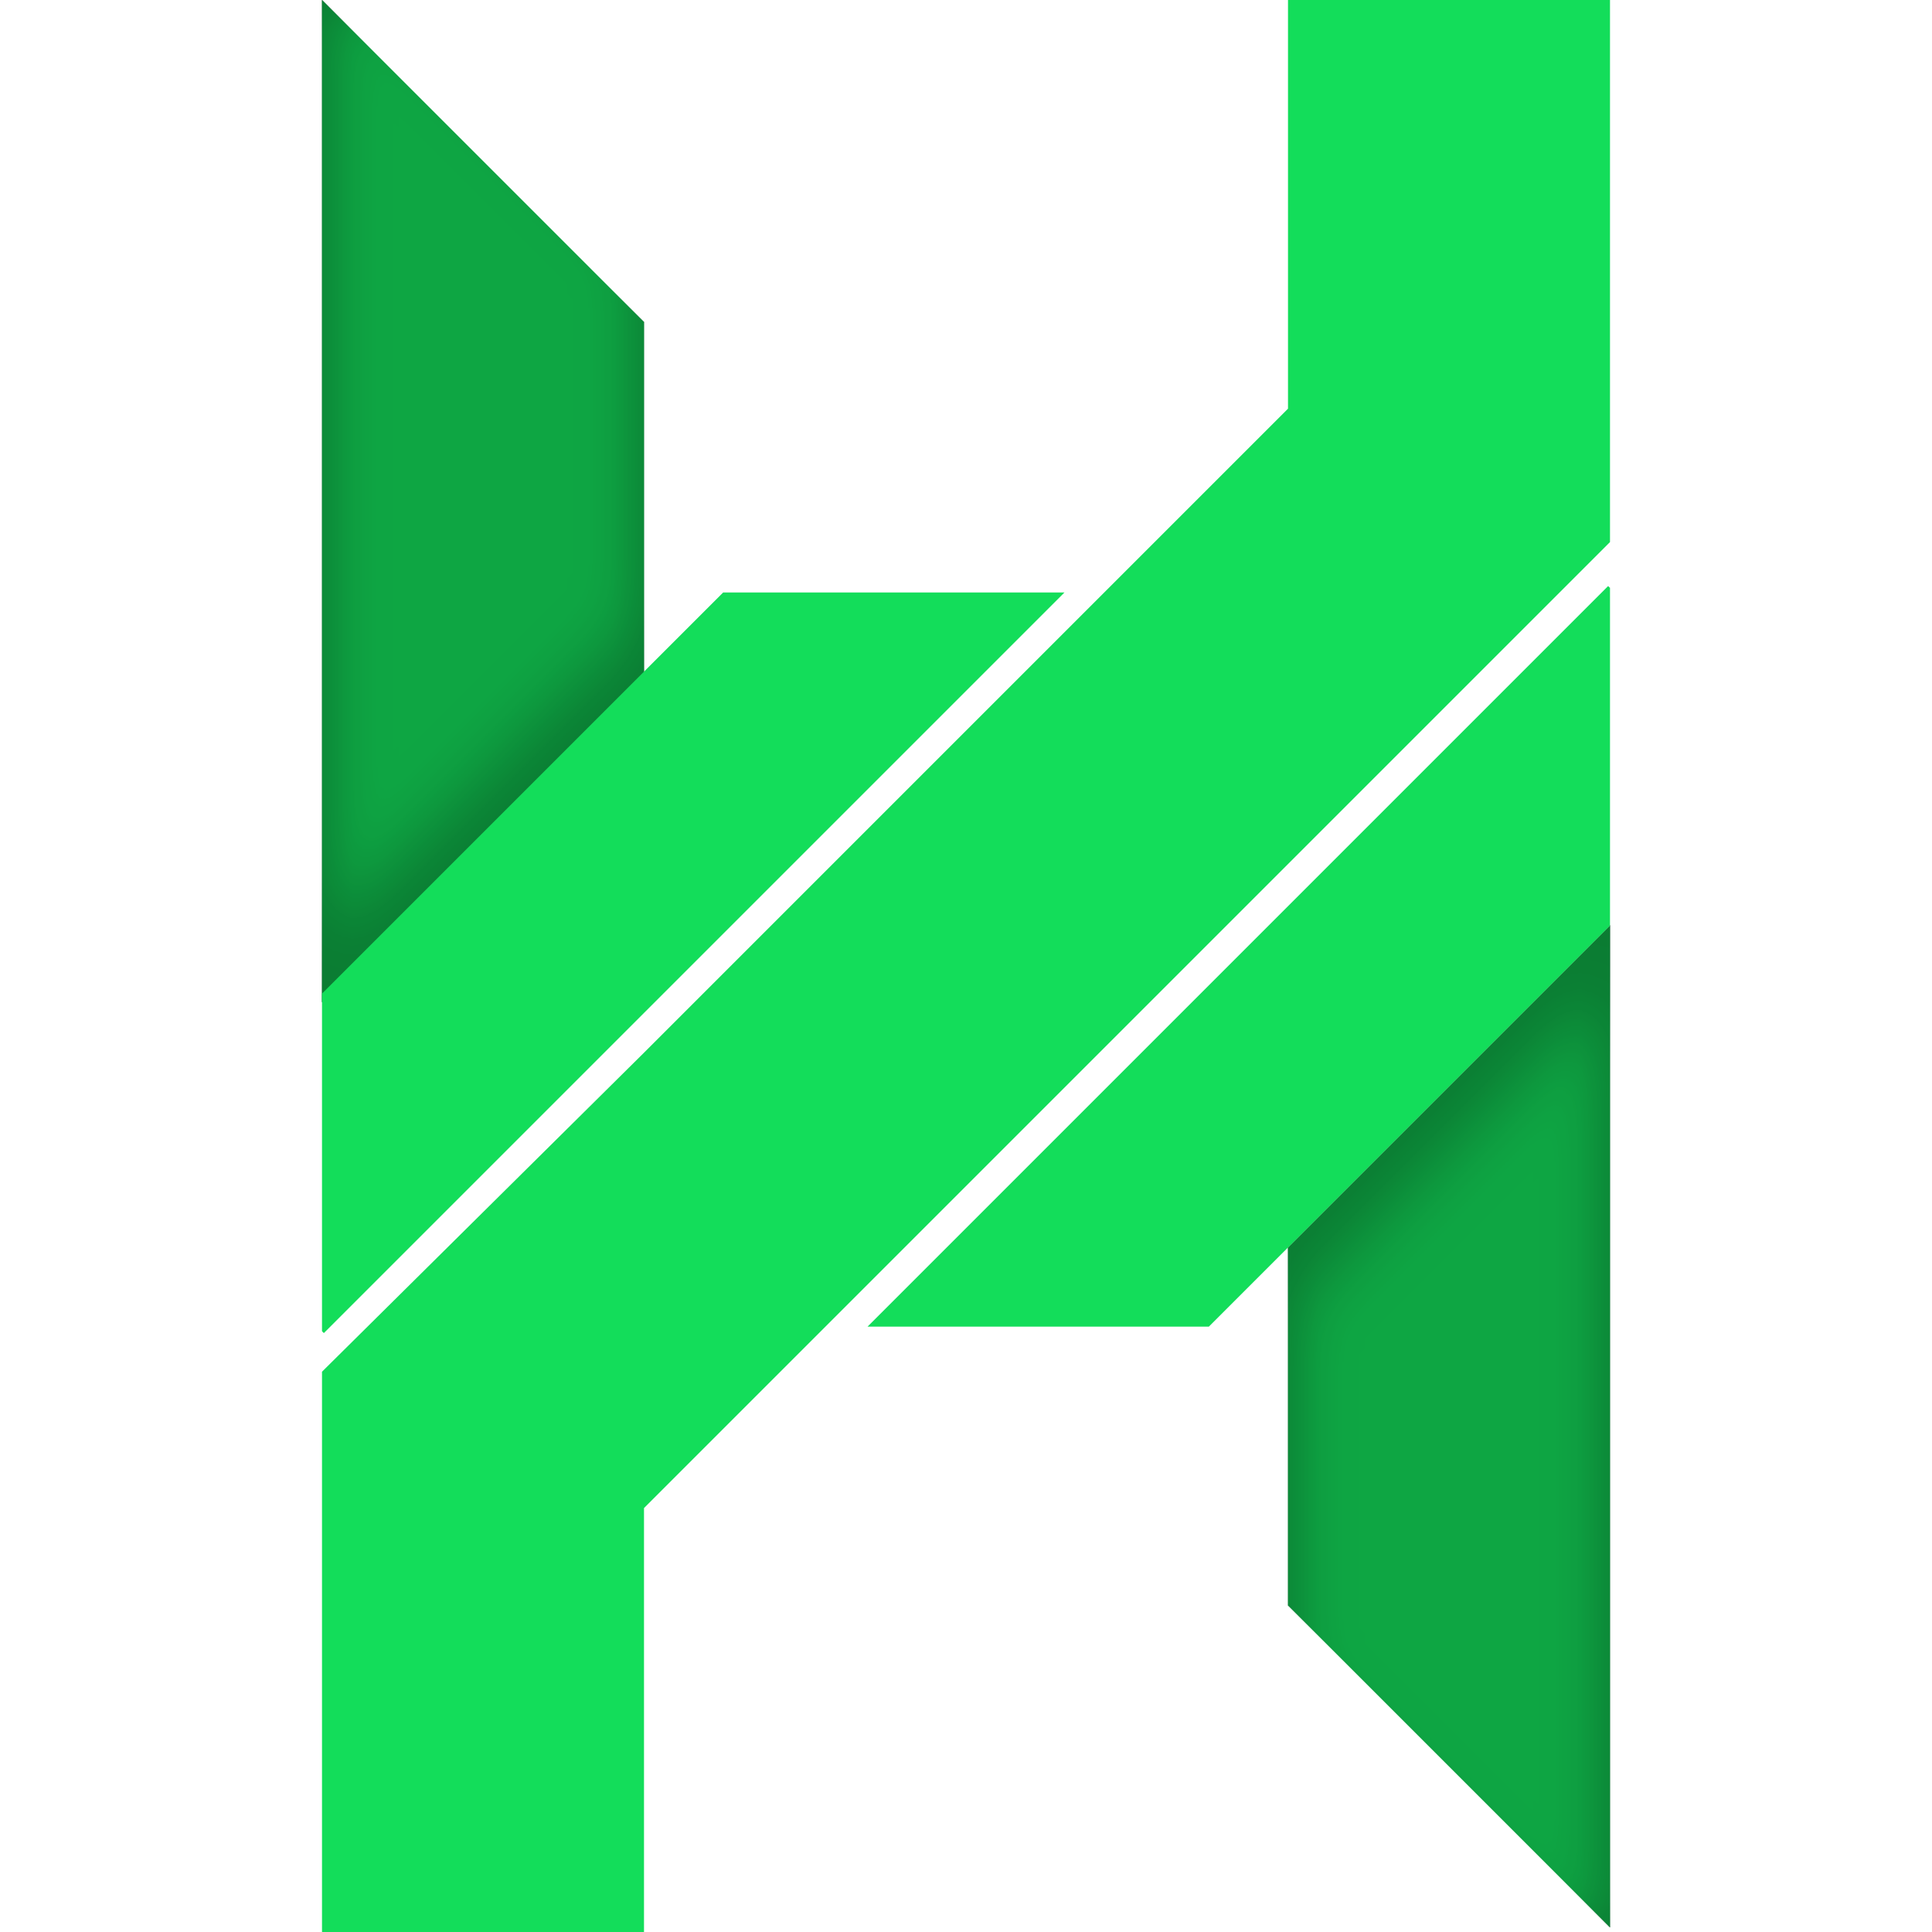
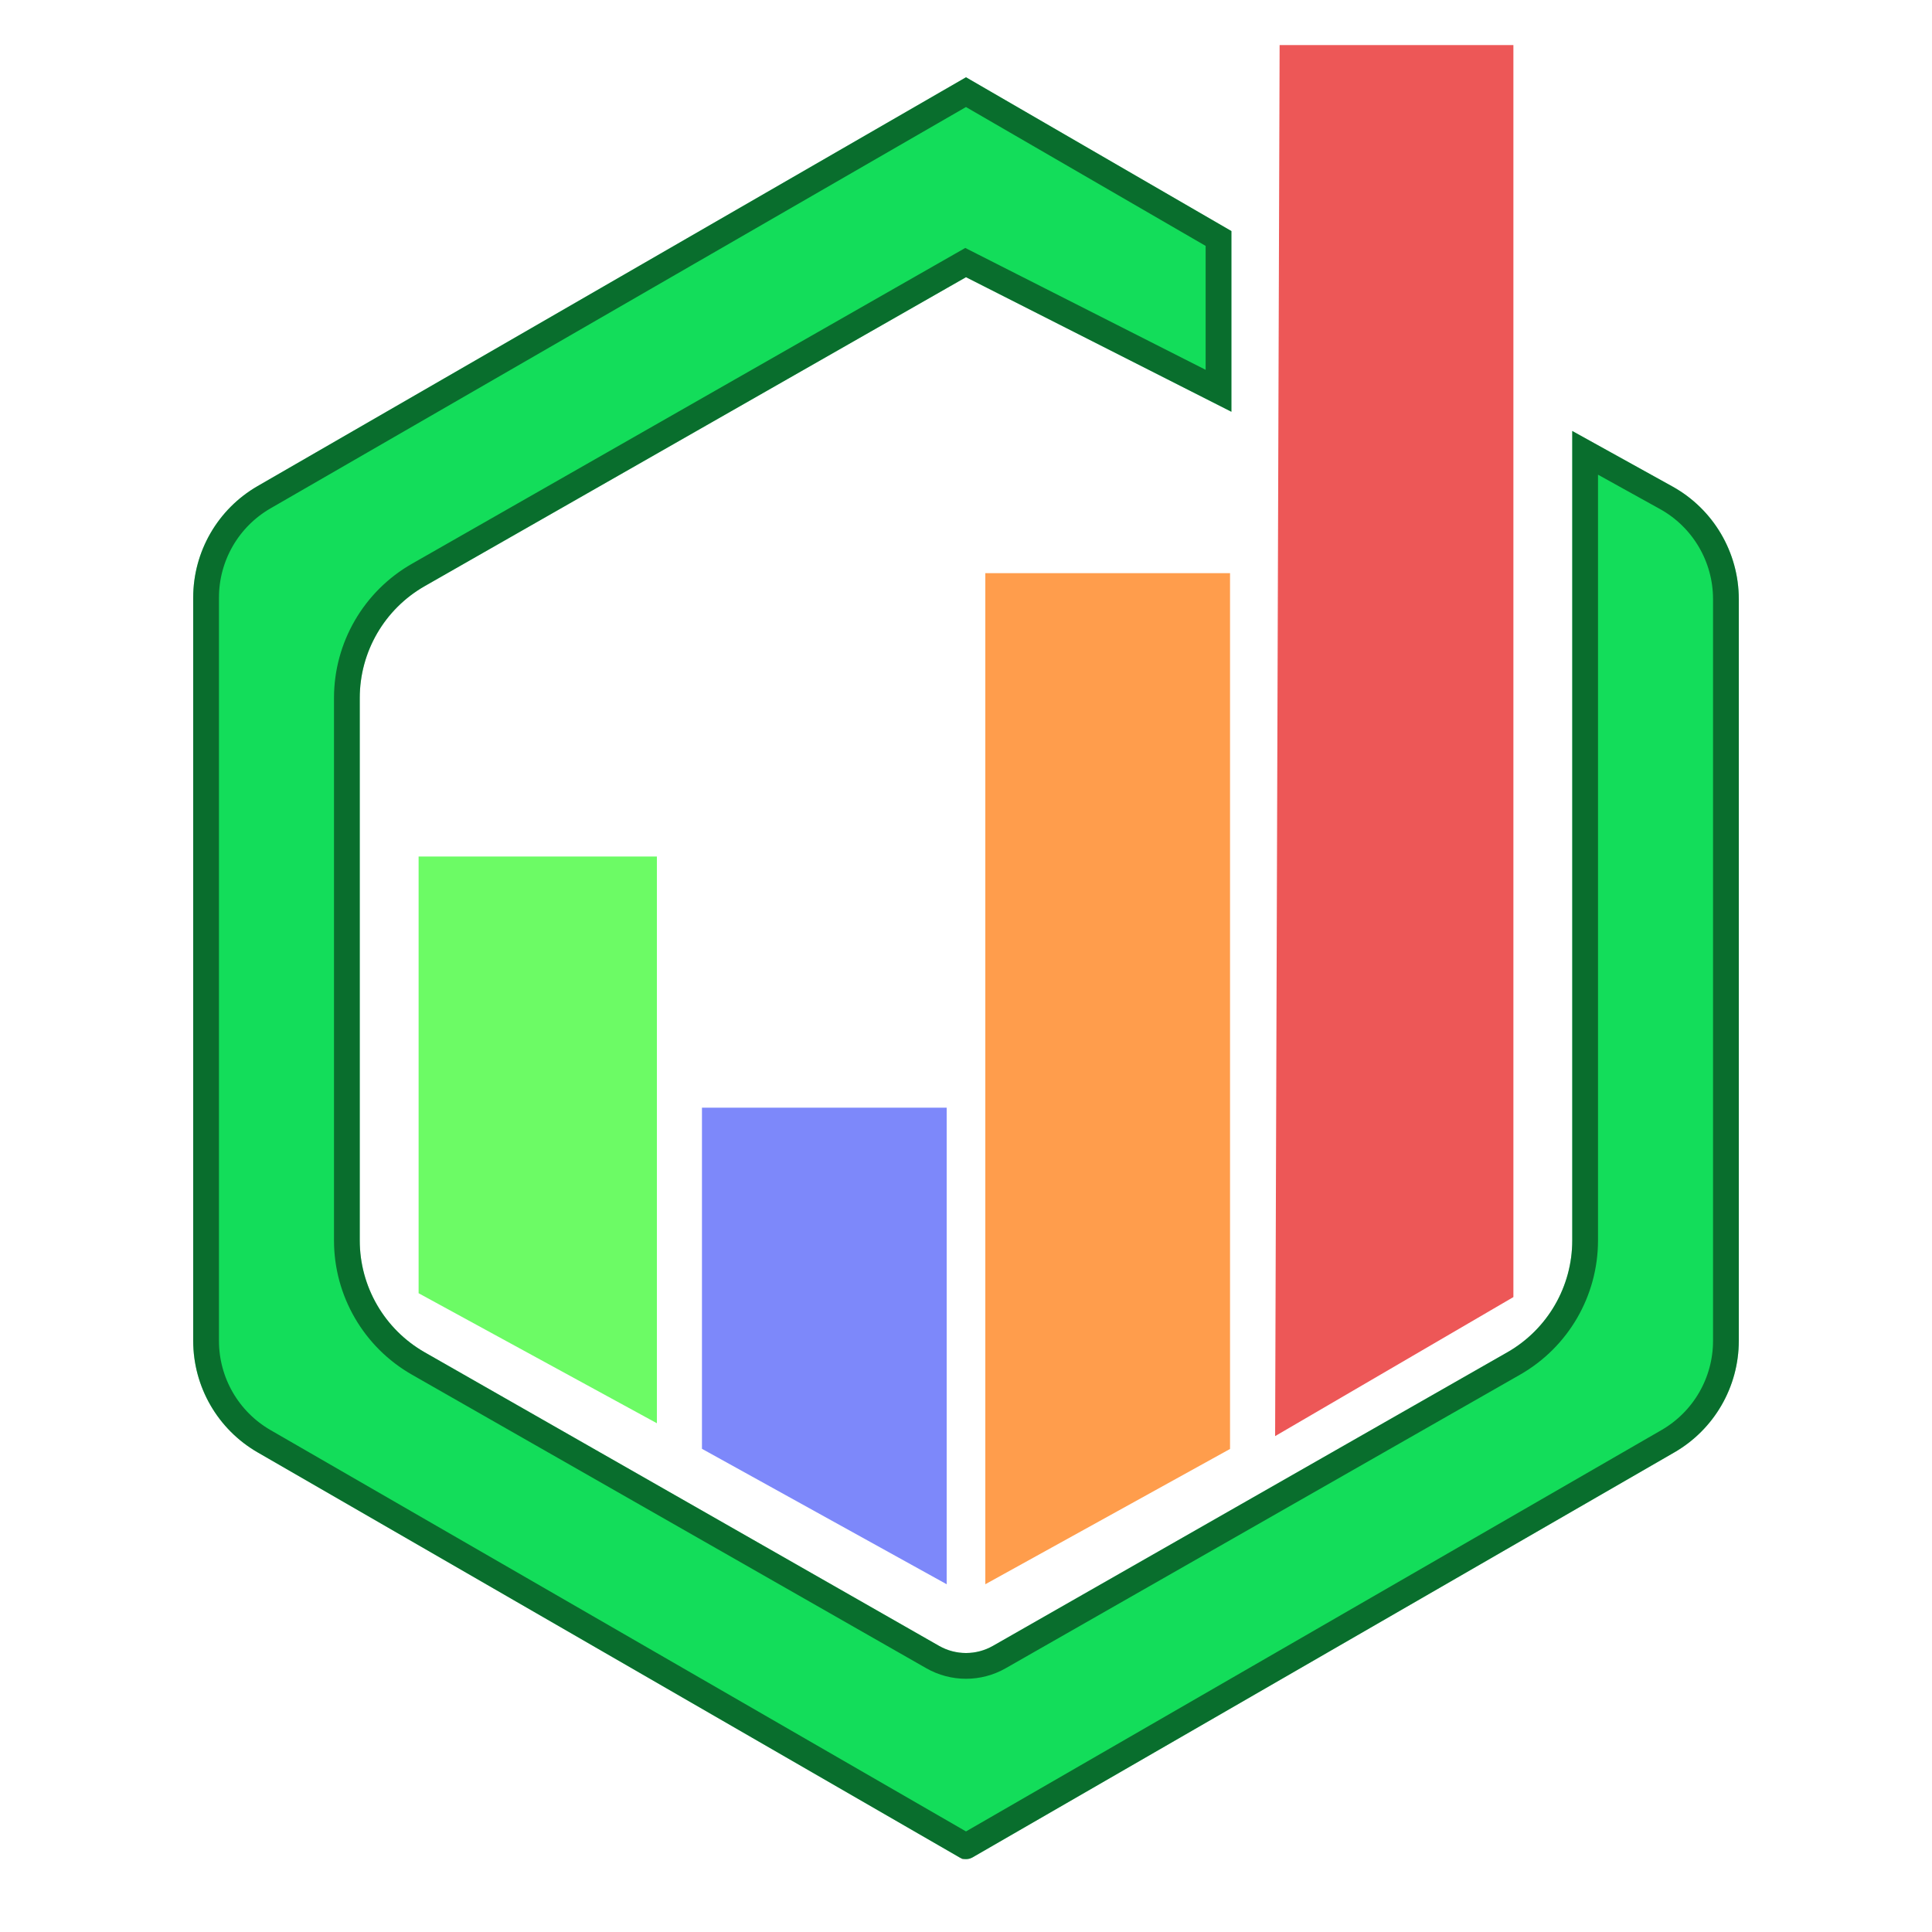
<svg xmlns="http://www.w3.org/2000/svg" width="300" height="300" viewBox="0 0 300 300" fill="none">
-   <path fill-rule="evenodd" clip-rule="evenodd" d="M250 91.289V91.132L249.921 91.211L250 91.289Z" fill="#D9D9D9" />
-   <path fill-rule="evenodd" clip-rule="evenodd" d="M200 249.289V193.711L250 143.711V299.289L200 249.289Z" fill="#13DD5A" />
-   <g filter="url(#filter0_i_6_21)">
-     <path fill-rule="evenodd" clip-rule="evenodd" d="M200 249.289V193.711L250 143.711V299.289L200 249.289Z" fill="black" fill-opacity="0.25" />
-   </g>
-   <path fill-rule="evenodd" clip-rule="evenodd" d="M100 50L100 105.579L50 155.579L50 0L100 50Z" fill="#13DD5A" />
-   <g filter="url(#filter1_i_6_21)">
-     <path fill-rule="evenodd" clip-rule="evenodd" d="M100 50L100 105.579L50 155.579L50 0L100 50Z" fill="black" fill-opacity="0.25" />
-   </g>
-   <path fill-rule="evenodd" clip-rule="evenodd" d="M200 193.711L250 143.711V91.289L249.921 91.211L249.711 91L200 140.711L134.711 206H187.711L200 193.711Z" fill="#13DD5A" />
-   <path fill-rule="evenodd" clip-rule="evenodd" d="M100 104.289L50 154.289V206.711L50.079 206.789L50.289 207L100 157.289L165.289 92H112.289L100 104.289Z" fill="#13DD5A" />
-   <path fill-rule="evenodd" clip-rule="evenodd" d="M200 63.461V0H250V13.461V84.172L200 134.172L100 234.172V300H50V213L100 163.461L200 63.461Z" fill="#13DD5A" />
-   <defs>
-     <filter id="filter0_i_6_21" x="200" y="143.711" width="50" height="165.579" filterUnits="userSpaceOnUse" color-interpolation-filters="sRGB">
-       <feFlood flood-opacity="0" result="BackgroundImageFix" />
-       <feBlend mode="normal" in="SourceGraphic" in2="BackgroundImageFix" result="shape" />
-       <feColorMatrix in="SourceAlpha" type="matrix" values="0 0 0 0 0 0 0 0 0 0 0 0 0 0 0 0 0 0 127 0" result="hardAlpha" />
-       <feOffset dy="10" />
-       <feGaussianBlur stdDeviation="5" />
-       <feComposite in2="hardAlpha" operator="arithmetic" k2="-1" k3="1" />
-       <feColorMatrix type="matrix" values="0 0 0 0 0 0 0 0 0 0 0 0 0 0 0 0 0 0 0.25 0" />
-       <feBlend mode="normal" in2="shape" result="effect1_innerShadow_6_21" />
-     </filter>
-     <filter id="filter1_i_6_21" x="50" y="-10" width="50" height="165.579" filterUnits="userSpaceOnUse" color-interpolation-filters="sRGB">
-       <feFlood flood-opacity="0" result="BackgroundImageFix" />
-       <feBlend mode="normal" in="SourceGraphic" in2="BackgroundImageFix" result="shape" />
-       <feColorMatrix in="SourceAlpha" type="matrix" values="0 0 0 0 0 0 0 0 0 0 0 0 0 0 0 0 0 0 127 0" result="hardAlpha" />
-       <feOffset dy="-10" />
-       <feGaussianBlur stdDeviation="5" />
-       <feComposite in2="hardAlpha" operator="arithmetic" k2="-1" k3="1" />
-       <feColorMatrix type="matrix" values="0 0 0 0 0 0 0 0 0 0 0 0 0 0 0 0 0 0 0.25 0" />
-       <feBlend mode="normal" in2="shape" result="effect1_innerShadow_6_21" />
-     </filter>
-   </defs>
+   <path d="M30 208.2V150.5V92.8C30 85.653 33.813 79.049 40.004 75.477L137.586 19.164L150 12L191.211 35.879V63.938L152.869 44.498L150 43.043L147.114 44.69L65.948 91.015C59.712 94.574 55.862 101.204 55.862 108.385V192.615C55.862 199.796 59.712 206.426 65.948 209.985L145.819 255.571C148.41 257.05 151.59 257.05 154.181 255.571L234.052 209.985C240.288 206.426 244.138 199.796 244.138 192.615V96.772V66.922L259.692 75.539C266.053 79.063 270 85.762 270 93.034V208.2C270 215.347 266.187 221.951 259.997 225.523L151.02 288.412C150.389 288.776 149.611 288.776 148.98 288.412L148.66 288.227L40.004 225.523C33.813 221.951 30 215.347 30 208.2Z" fill="#13DD5A" />
+   <path d="M189.211 37.031V60.681L153.773 42.714L150.904 41.26L149.944 40.773L149.009 41.306L146.123 42.953L64.957 89.278C58.097 93.194 53.862 100.486 53.862 108.385V192.615C53.862 200.514 58.097 207.806 64.957 211.722L144.828 257.308C148.033 259.137 151.967 259.137 155.172 257.308L235.043 211.722C241.903 207.806 246.138 200.514 246.138 192.615V70.316L258.723 77.289C264.448 80.461 268 86.49 268 93.034V208.2C268 214.632 264.568 220.576 258.997 223.791L150.02 286.68C150.007 286.686 149.993 286.686 149.98 286.68H149.979L149.659 286.494L41.003 223.791C35.432 220.576 32 214.632 32 208.2V92.8C32 86.368 35.432 80.424 41.003 77.209L138.586 20.896L149.998 14.31L189.211 37.031Z" stroke="black" stroke-opacity="0.5" stroke-width="4" />
+   <path d="M198.698 7H235V201.41L198 223L198.698 7Z" fill="#ED5757" />
+   <path d="M153 89H191V224.992L153 246V89Z" fill="#FF9D4C" />
+   <path d="M109 172H147L147 246L109 224.97L109 172Z" fill="#7D88FA" />
+   <path d="M65 133H102V221L65 200.812V133Z" fill="#6CFB65" />
</svg>
